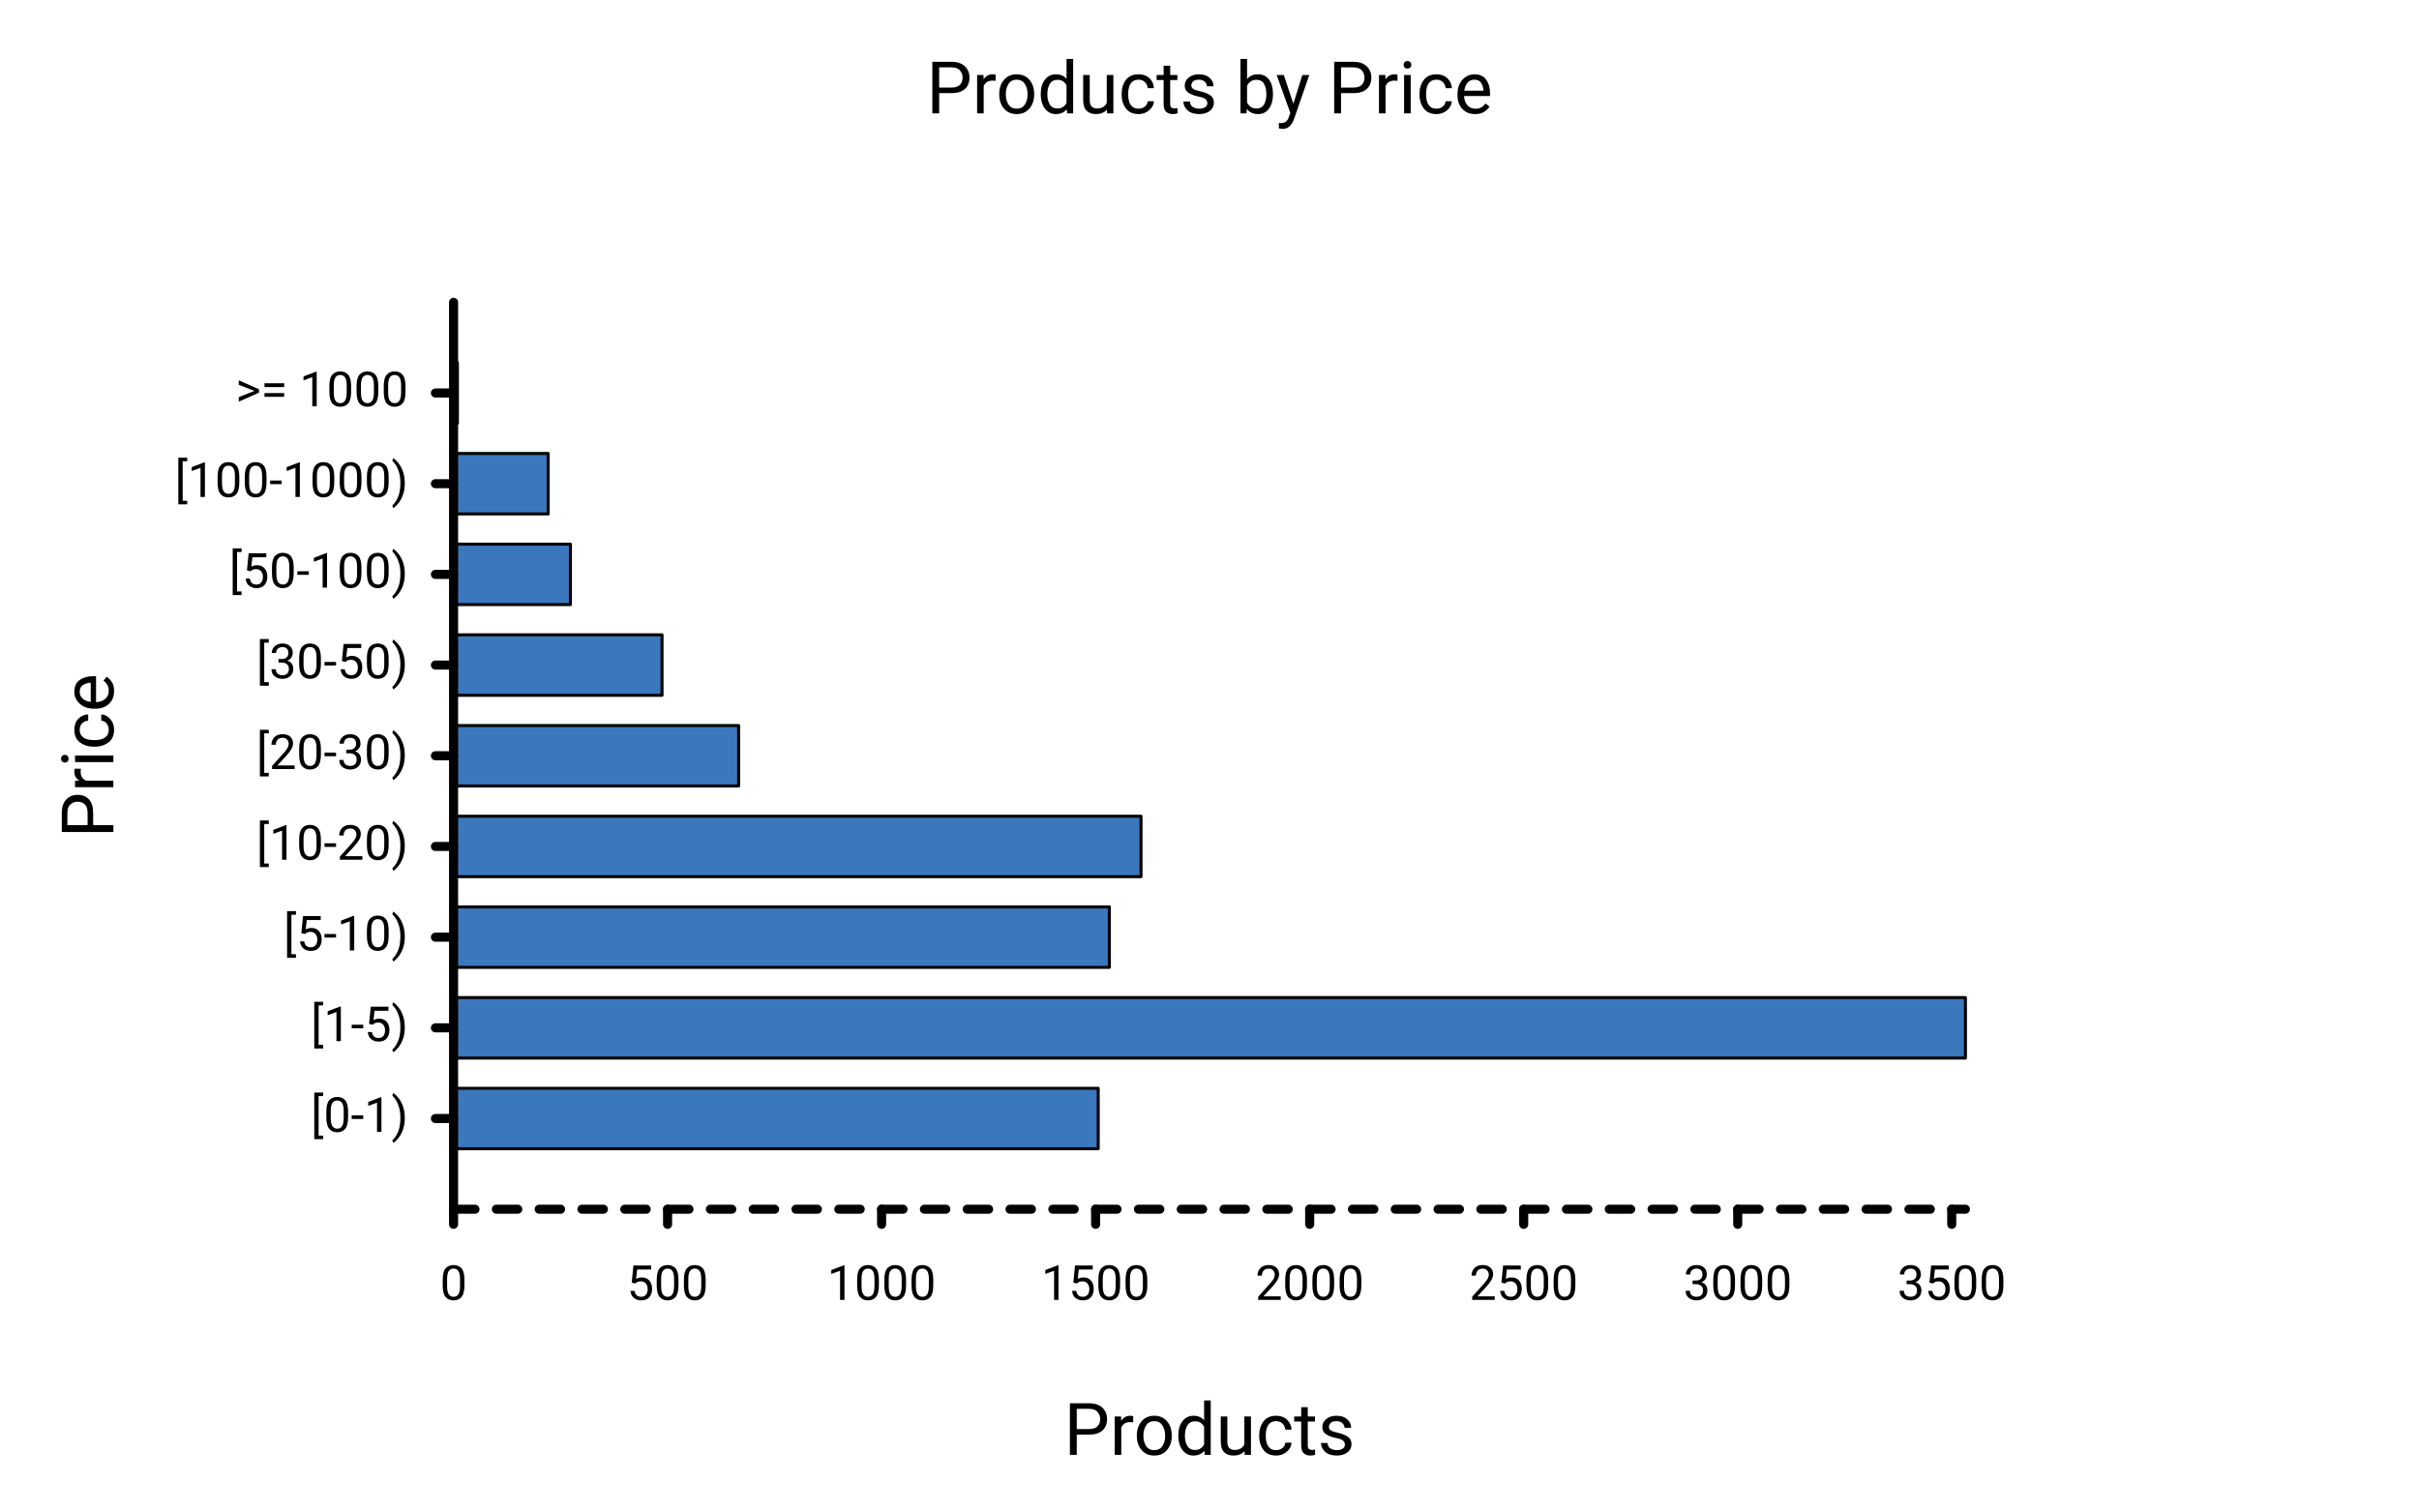
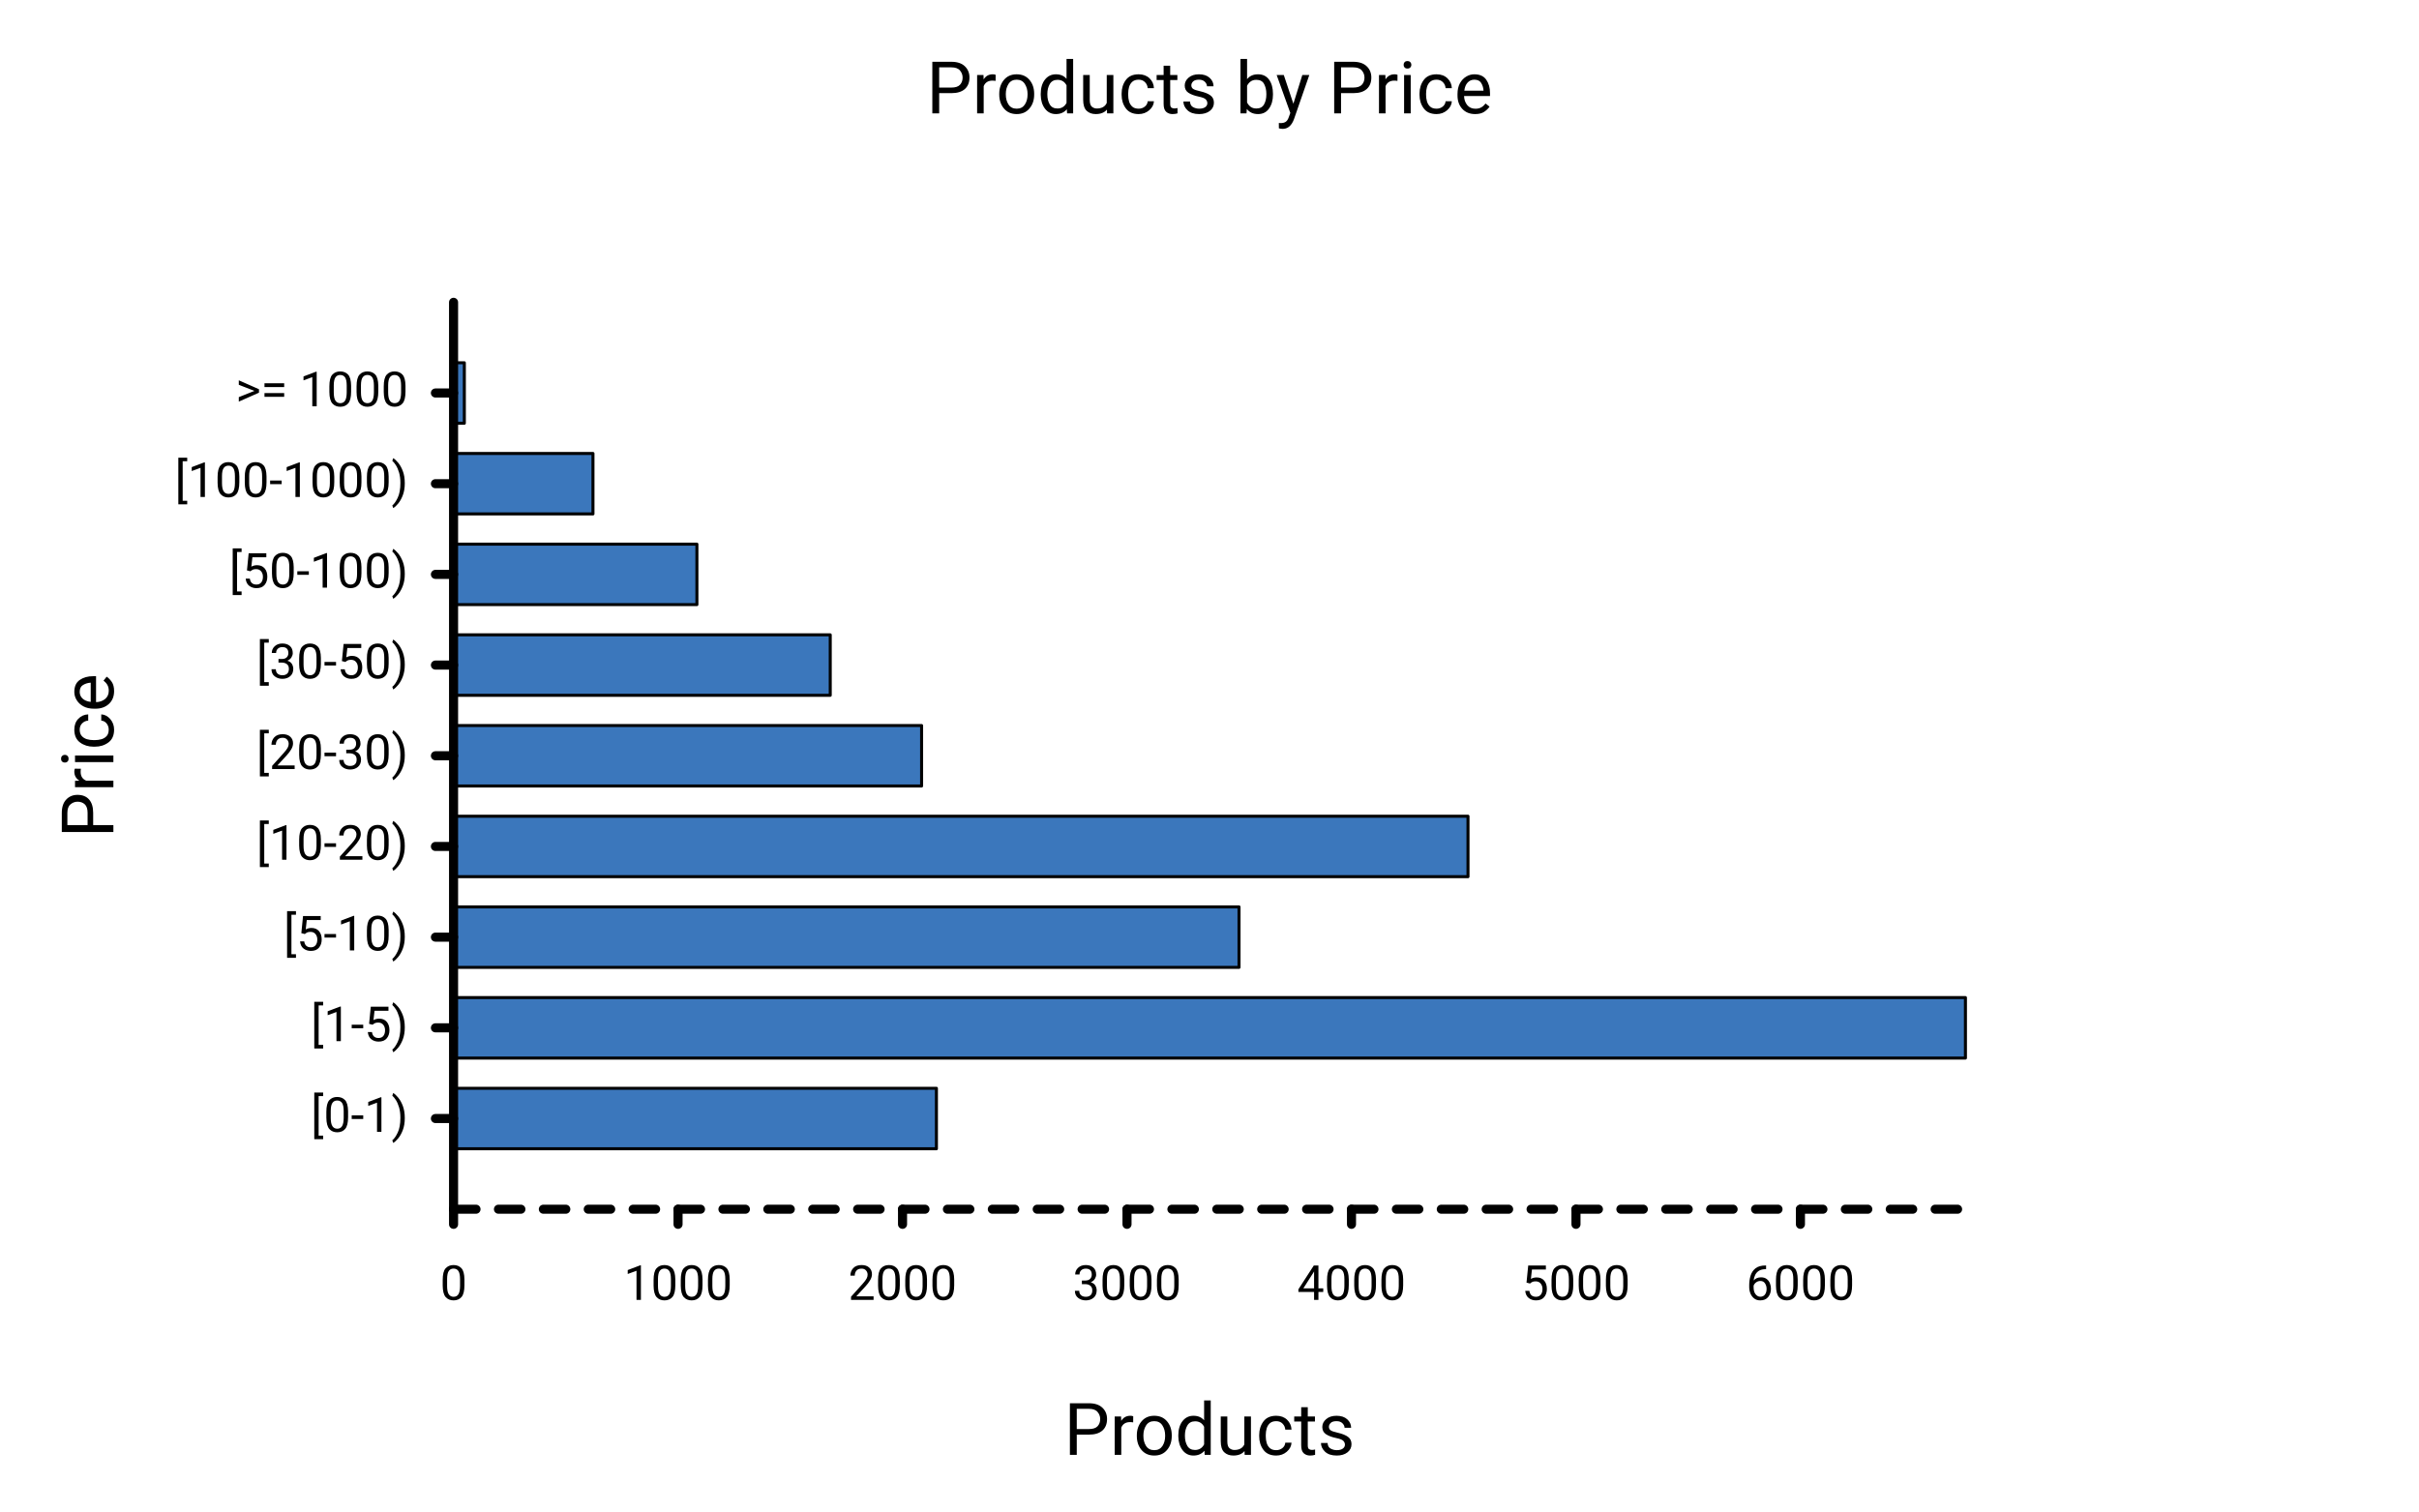
<svg xmlns="http://www.w3.org/2000/svg" class="poloto" width="800" height="500" viewBox="0 0 800 500">
  <style>
.poloto{
  stroke-linecap:round;
  stroke-linejoin:round;
  font-family:Roboto,sans-serif;
  font-size:16px;
}
.poloto_background{fill:AliceBlue;}
.poloto_scatter{stroke-width:7}
.poloto_line{stroke-width:2}
.poloto_text{fill: black;}
.poloto_name{font-size:24px;dominant-baseline:start;text-anchor:middle;}
.poloto_where{dominant-baseline:middle;text-anchor:start}
.poloto_text.poloto_legend{font-size:20px;dominant-baseline:middle;text-anchor:start;}
.poloto_text.poloto_ticks.poloto_y{dominant-baseline:middle;text-anchor:end}
.poloto_text.poloto_ticks.poloto_x{dominant-baseline:start;text-anchor:middle}
.poloto_imgs.poloto_ticks{stroke: black;stroke-width:3;fill:none;stroke-dasharray:none}
.poloto_grid{stroke:gray;stroke-width:0.5}

.poloto0.poloto_stroke{stroke:blue;}
.poloto1.poloto_stroke{stroke:red;}
.poloto2.poloto_stroke{stroke:green;}
.poloto3.poloto_stroke{stroke:gold;}
.poloto4.poloto_stroke{stroke:aqua;}
.poloto5.poloto_stroke{stroke:lime;}
.poloto6.poloto_stroke{stroke:orange;}
.poloto7.poloto_stroke{stroke:chocolate;}
.poloto0.poloto_fill{fill:blue;}
.poloto1.poloto_fill{fill:red;}
.poloto2.poloto_fill{fill:green;}
.poloto3.poloto_fill{fill:gold;}
.poloto4.poloto_fill{fill:aqua;}
.poloto5.poloto_fill{fill:lime;}
.poloto6.poloto_fill{fill:orange;}
.poloto7.poloto_fill{fill:chocolate;}

            .poloto_background{fill-opacity:0;}
            .poloto0.poloto_histo.poloto_imgs{fill:#3B77BC;stroke:black;stroke-width:1px}
            .poloto_grid{display:none}
            .poloto0.poloto_stroke{stroke:#3B77BC}
        
	</style>
  <circle r="1e5" class="poloto_background" />
  <g id="poloto_plot0" class="poloto_plot poloto_imgs poloto_histo poloto0 poloto_fill">
-     <rect x="150.00" y="360.00" width="213.194" height="20" />
+     <rect x="150.00" y="360.00" width="159.688" height="20" />
    <rect x="150.00" y="330.00" width="500" height="20" />
-     <rect x="150.00" y="300.00" width="216.874" height="20" />
-     <rect x="150.00" y="270.00" width="227.35" height="20" />
-     <rect x="150.00" y="240.00" width="94.281" height="20" />
-     <rect x="150.00" y="210.00" width="68.941" height="20" />
-     <rect x="150.00" y="180.00" width="38.647" height="20" />
-     <rect x="150.00" y="150.00" width="31.285" height="20" />
-     <rect x="150.00" y="120.00" width="1.274" height="20" />
+     <rect x="150.00" y="300.00" width="259.762" height="20" />
+     <rect x="150.00" y="270.00" width="335.486" height="20" />
+     <rect x="150.00" y="240.00" width="154.788" height="20" />
+     <rect x="150.00" y="210.00" width="124.573" height="20" />
+     <rect x="150.00" y="180.00" width="80.475" height="20" />
+     <rect x="150.00" y="150.00" width="46.102" height="20" />
+     <rect x="150.00" y="120.00" width="3.563" height="20" />
  </g>
  <text class="poloto_text poloto_name poloto_title" x="400.00" y="37.50">Products by Price</text>
  <text class="poloto_text poloto_name poloto_x" x="400.00" y="481.25">Products</text>
  <text class="poloto_text poloto_name poloto_y" x="37.50" y="250.00" transform="rotate(-90,37.50,250.00)">Price</text>
  <g class="poloto_text poloto_ticks poloto_y">
    <text x="135.00" y="370.00">[0-1)</text>
    <text x="135.00" y="340.00">[1-5)</text>
    <text x="135.00" y="310.00">[5-10)</text>
    <text x="135.00" y="280.00">[10-20)</text>
    <text x="135.00" y="250.00">[20-30)</text>
    <text x="135.00" y="220.00">[30-50)</text>
    <text x="135.00" y="190.00">[50-100)</text>
    <text x="135.00" y="160.00">[100-1000)</text>
    <text x="135.00" y="130.00">&gt;= 1000</text>
  </g>
  <g class="poloto_imgs poloto_ticks poloto_y">
    <line x1="150.00" x2="144.00" y1="370.00" y2="370.00" />
    <line x1="150.00" x2="144.00" y1="340.00" y2="340.00" />
    <line x1="150.00" x2="144.00" y1="310.00" y2="310.00" />
    <line x1="150.00" x2="144.00" y1="280.00" y2="280.00" />
    <line x1="150.00" x2="144.00" y1="250.00" y2="250.00" />
    <line x1="150.00" x2="144.00" y1="220.00" y2="220.00" />
    <line x1="150.00" x2="144.00" y1="190.00" y2="190.00" />
    <line x1="150.00" x2="144.00" y1="160.00" y2="160.00" />
    <line x1="150.00" x2="144.00" y1="130.00" y2="130.00" />
  </g>
  <g class="poloto_text poloto_ticks poloto_x">
    <text x="150.00" y="430.00">0</text>
-     <text x="220.78" y="430.00">500</text>
-     <text x="291.56" y="430.00">1000</text>
-     <text x="362.34" y="430.00">1500</text>
-     <text x="433.13" y="430.00">2000</text>
-     <text x="503.91" y="430.00">2500</text>
-     <text x="574.69" y="430.00">3000</text>
-     <text x="645.47" y="430.00">3500</text>
+     <text x="224.24" y="430.00">1000</text>
+     <text x="298.48" y="430.00">2000</text>
+     <text x="372.72" y="430.00">3000</text>
+     <text x="446.96" y="430.00">4000</text>
+     <text x="521.20" y="430.00">5000</text>
+     <text x="595.43" y="430.00">6000</text>
  </g>
  <g class="poloto_imgs poloto_ticks poloto_x">
    <line x1="150.00" x2="150.00" y1="400.00" y2="405.00" />
-     <line x1="220.78" x2="220.78" y1="400.00" y2="405.00" />
-     <line x1="291.56" x2="291.56" y1="400.00" y2="405.00" />
-     <line x1="362.34" x2="362.34" y1="400.00" y2="405.00" />
-     <line x1="433.13" x2="433.13" y1="400.00" y2="405.00" />
-     <line x1="503.91" x2="503.91" y1="400.00" y2="405.00" />
-     <line x1="574.69" x2="574.69" y1="400.00" y2="405.00" />
-     <line x1="645.47" x2="645.47" y1="400.00" y2="405.00" />
+     <line x1="224.24" x2="224.24" y1="400.00" y2="405.00" />
+     <line x1="298.48" x2="298.48" y1="400.00" y2="405.00" />
+     <line x1="372.72" x2="372.72" y1="400.00" y2="405.00" />
+     <line x1="446.96" x2="446.96" y1="400.00" y2="405.00" />
+     <line x1="521.20" x2="521.20" y1="400.00" y2="405.00" />
+     <line x1="595.43" x2="595.43" y1="400.00" y2="405.00" />
  </g>
  <g class="poloto_grid poloto_x">
    <line x1="150.00" x2="150.00" y1="400.00" y2="100.00" />
-     <line x1="220.78" x2="220.78" y1="400.00" y2="100.00" />
-     <line x1="291.56" x2="291.56" y1="400.00" y2="100.00" />
-     <line x1="362.34" x2="362.34" y1="400.00" y2="100.00" />
-     <line x1="433.13" x2="433.13" y1="400.00" y2="100.00" />
-     <line x1="503.91" x2="503.91" y1="400.00" y2="100.00" />
-     <line x1="574.69" x2="574.69" y1="400.00" y2="100.00" />
-     <line x1="645.47" x2="645.47" y1="400.00" y2="100.00" />
+     <line x1="224.24" x2="224.24" y1="400.00" y2="100.00" />
+     <line x1="298.48" x2="298.48" y1="400.00" y2="100.00" />
+     <line x1="372.72" x2="372.72" y1="400.00" y2="100.00" />
+     <line x1="446.96" x2="446.96" y1="400.00" y2="100.00" />
+     <line x1="521.20" x2="521.20" y1="400.00" y2="100.00" />
+     <line x1="595.43" x2="595.43" y1="400.00" y2="100.00" />
  </g>
-   <path class="poloto_imgs poloto_ticks poloto_x" style="stroke-dasharray:7.078;stroke-dashoffset:-0;" d=" M 150.00 400.00 L 650.00 400.00" />
+   <path class="poloto_imgs poloto_ticks poloto_x" style="stroke-dasharray:7.424;stroke-dashoffset:-0;" d=" M 150.00 400.00 L 650.00 400.00" />
  <path class="poloto_imgs poloto_ticks poloto_y" d=" M 150.00 400.00 L 150.00 100.00" />
</svg>
